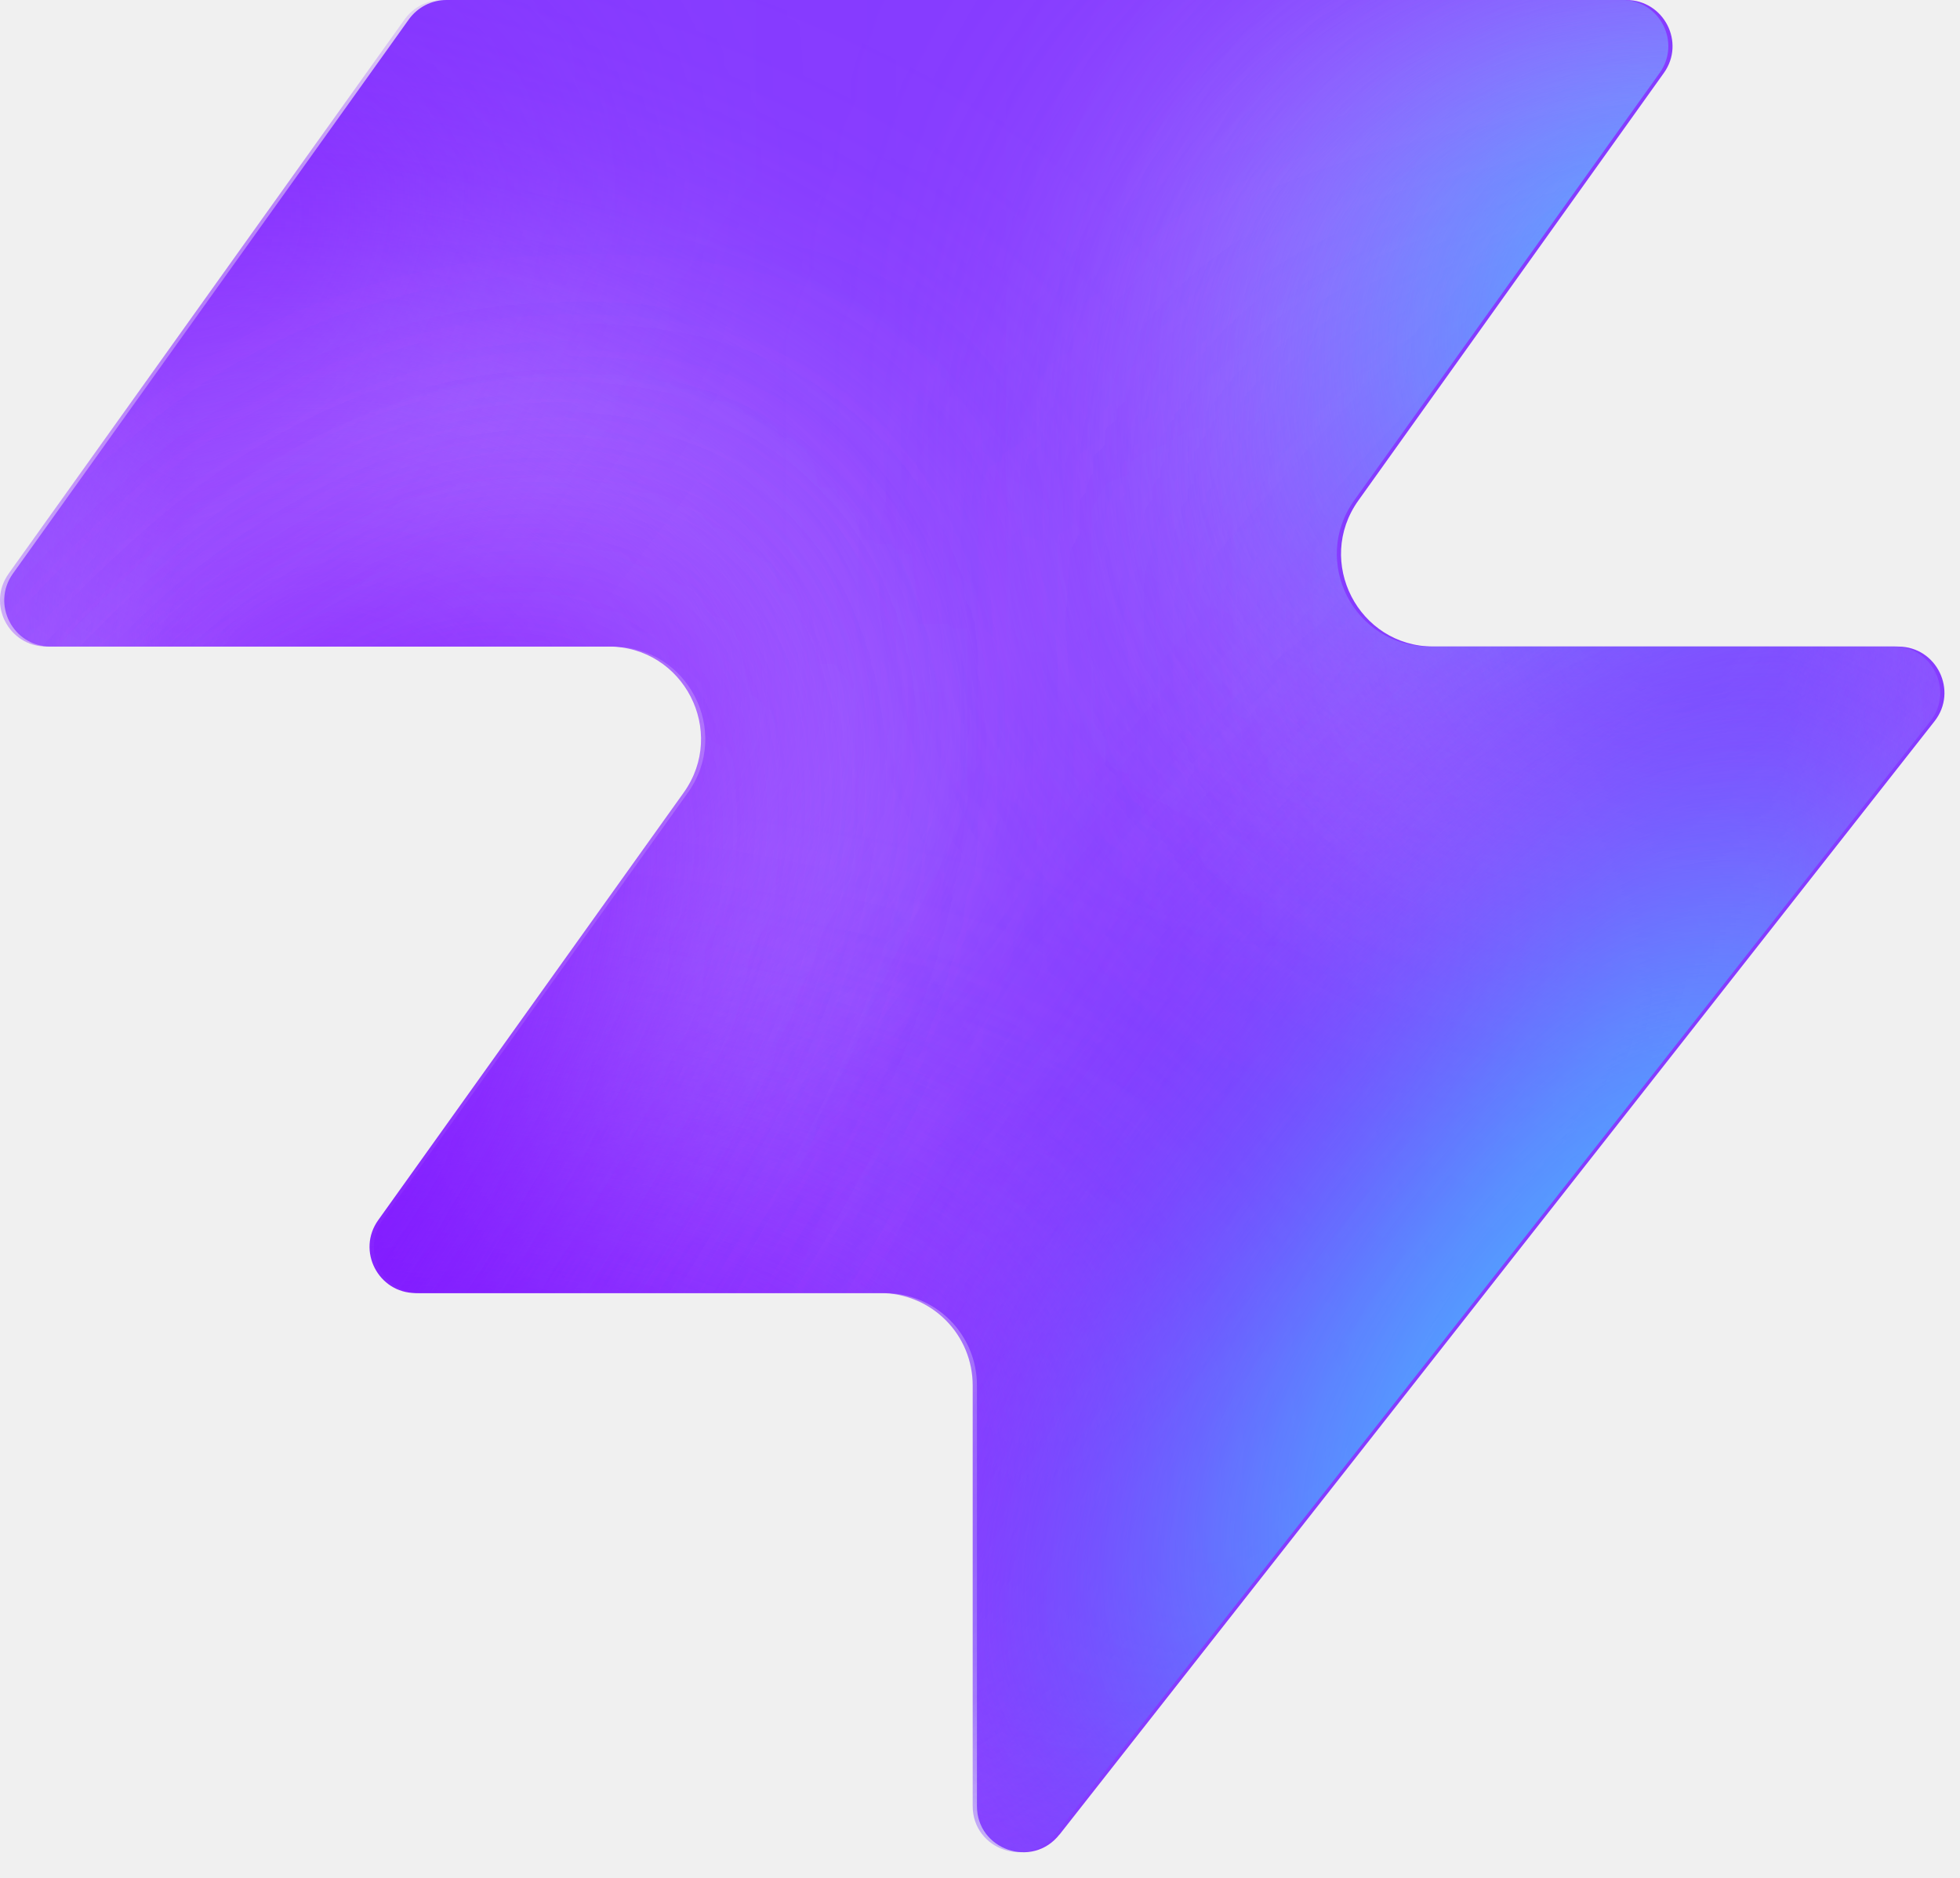
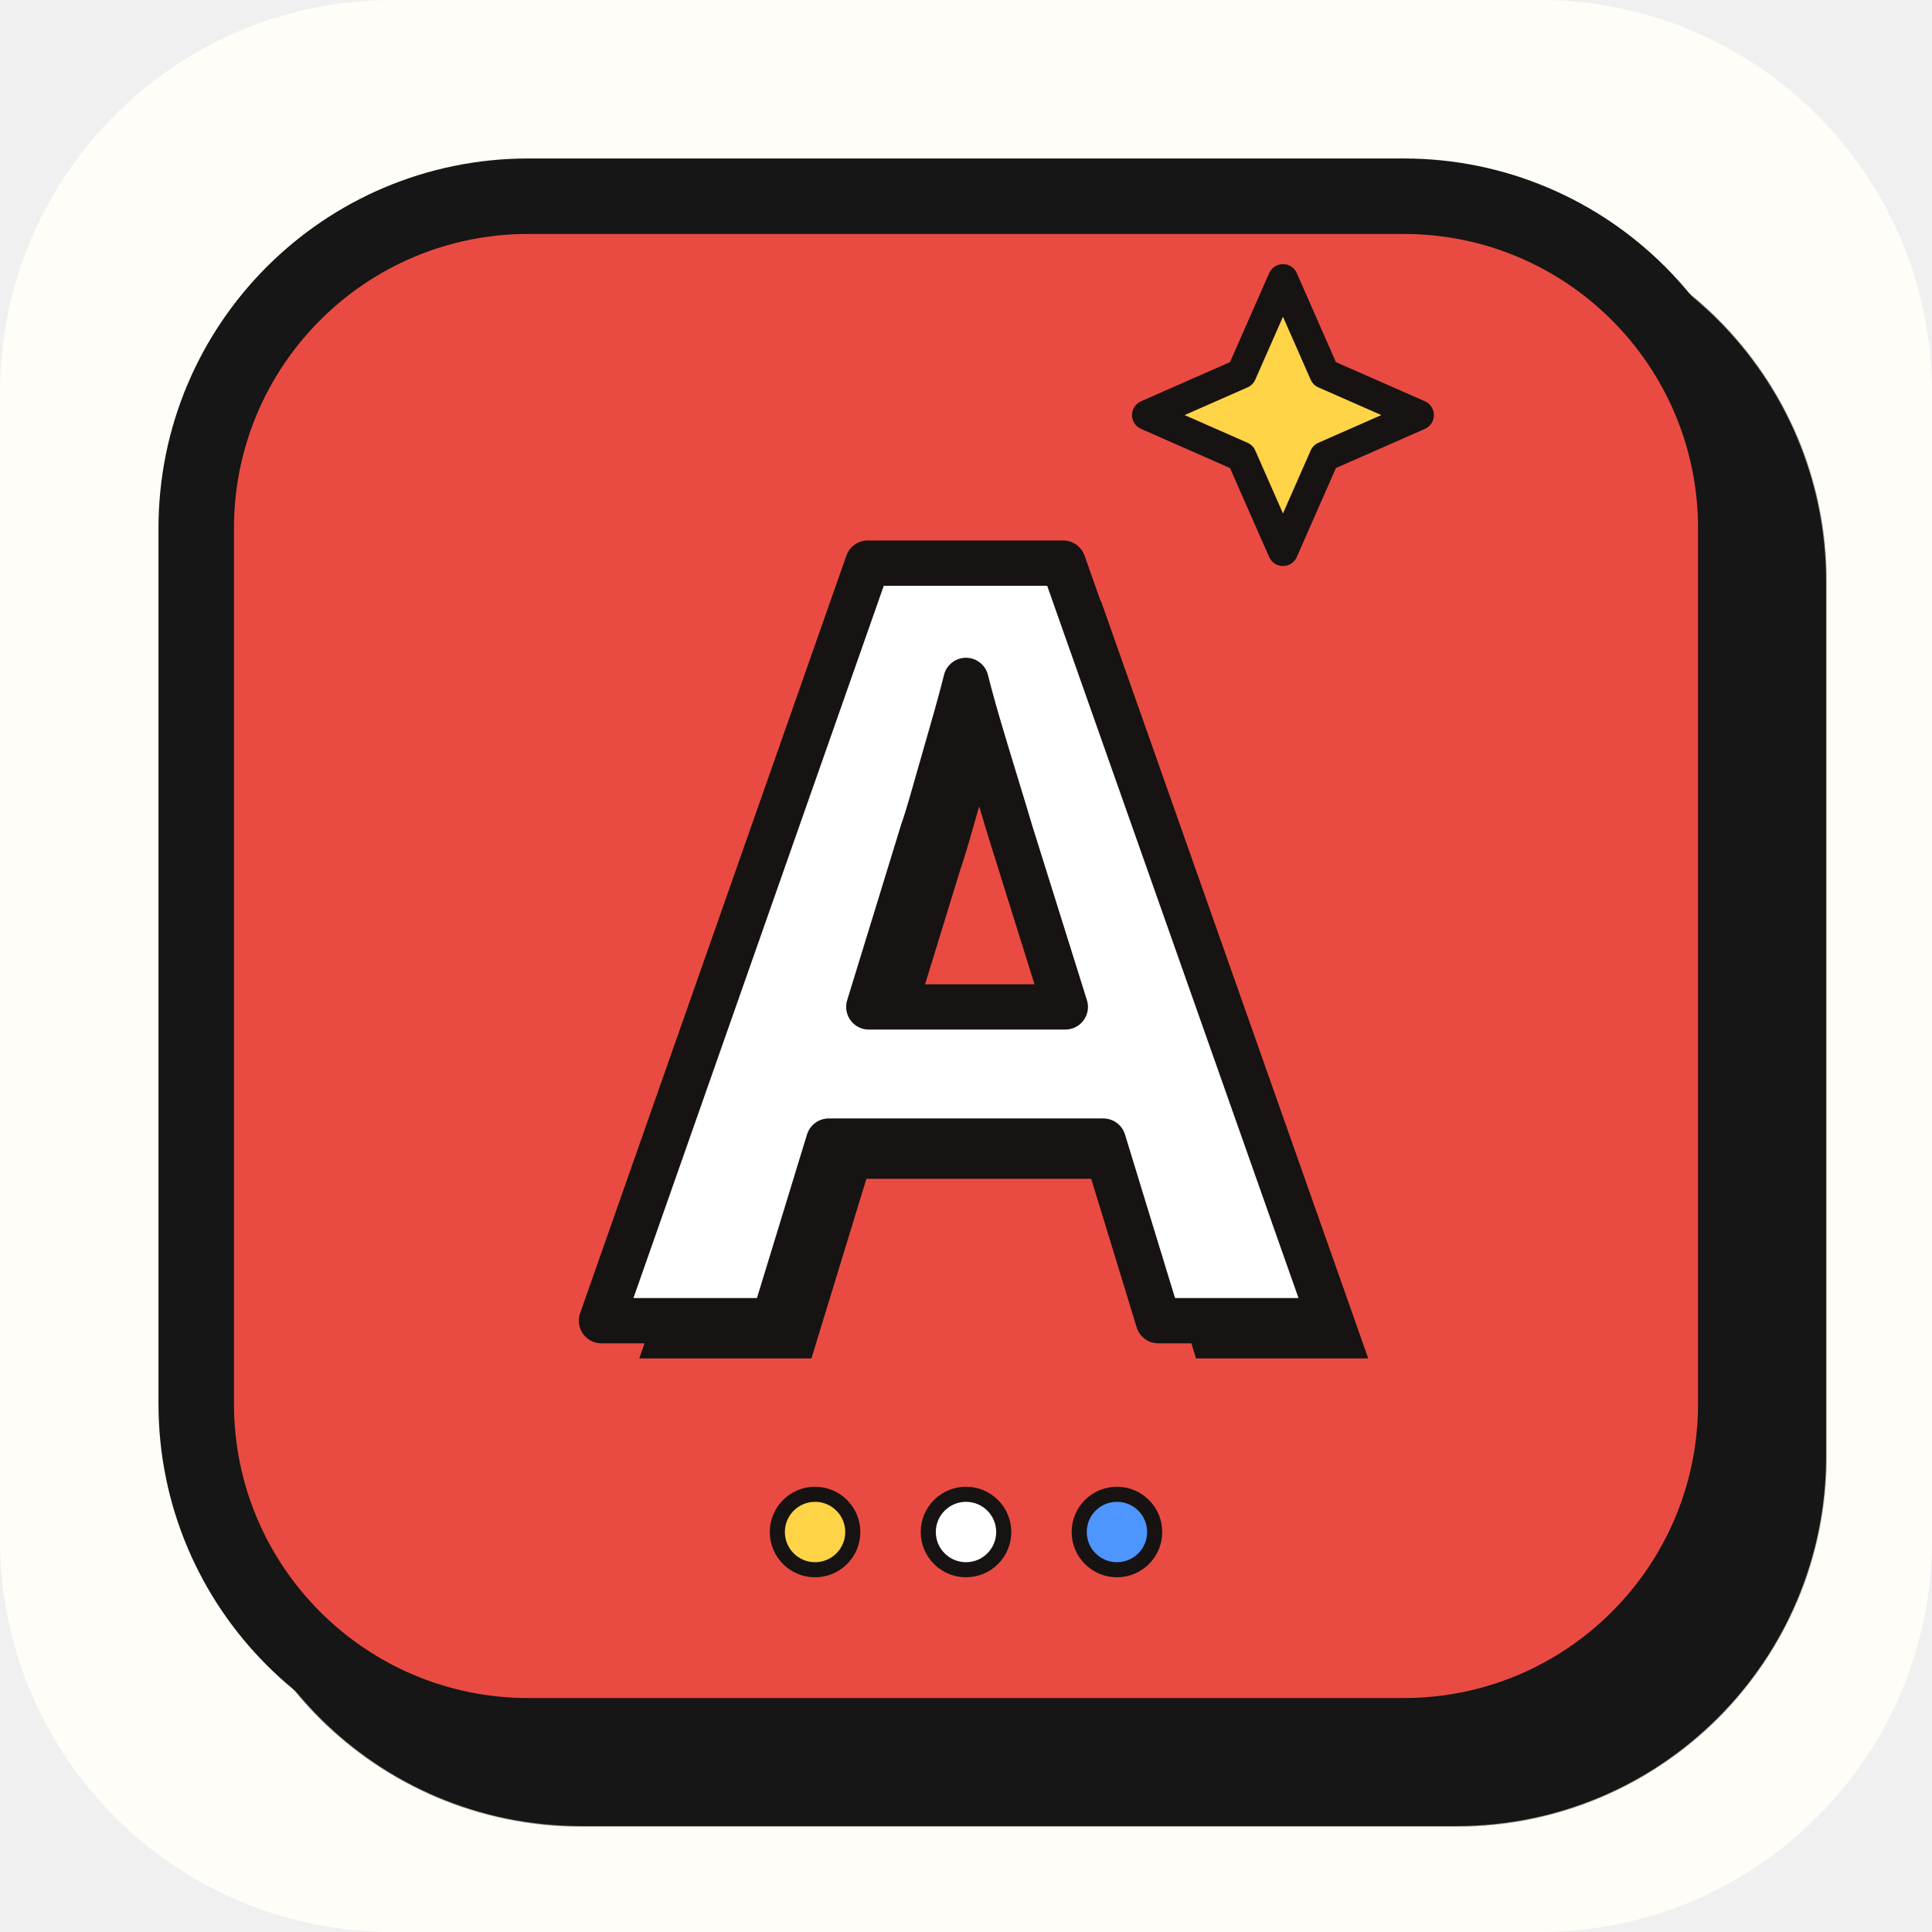
- <svg xmlns="http://www.w3.org/2000/svg" width="48" height="46" fill="none" viewBox="0 0 48 46">
-   <path fill="#863bff" d="M25.946 44.938c-.664.845-2.021.375-2.021-.698V33.937a2.26 2.26 0 0 0-2.262-2.262H10.287c-.92 0-1.456-1.04-.92-1.788l7.48-10.471c1.07-1.497 0-3.578-1.842-3.578H1.237c-.92 0-1.456-1.04-.92-1.788L10.013.474c.214-.297.556-.474.92-.474h28.894c.92 0 1.456 1.04.92 1.788l-7.48 10.471c-1.07 1.498 0 3.579 1.842 3.579h11.377c.943 0 1.473 1.088.89 1.83L25.947 44.94z" style="fill:#863bff;fill:color(display-p3 .525 .23 1);fill-opacity:1" />
-   <mask id="a" width="48" height="46" x="0" y="0" maskUnits="userSpaceOnUse" style="mask-type:alpha">
-     <path fill="#000" d="M25.842 44.938c-.664.844-2.021.375-2.021-.698V33.937a2.26 2.26 0 0 0-2.262-2.262H10.183c-.92 0-1.456-1.04-.92-1.788l7.48-10.471c1.07-1.498 0-3.579-1.842-3.579H1.133c-.92 0-1.456-1.04-.92-1.787L9.91.473c.214-.297.556-.474.92-.474h28.894c.92 0 1.456 1.04.92 1.788l-7.48 10.471c-1.07 1.498 0 3.578 1.842 3.578h11.377c.943 0 1.473 1.088.89 1.832L25.843 44.94z" style="fill:#000;fill-opacity:1" />
-   </mask>
-   <g mask="url(#a)">
-     <g filter="url(#b)">
-       <ellipse cx="5.508" cy="14.704" fill="#ede6ff" rx="5.508" ry="14.704" style="fill:#ede6ff;fill:color(display-p3 .927 .903 1);fill-opacity:1" transform="matrix(.00324 1 1 -.00324 -4.47 31.516)" />
-     </g>
-     <g filter="url(#c)">
-       <ellipse cx="10.399" cy="29.851" fill="#ede6ff" rx="10.399" ry="29.851" style="fill:#ede6ff;fill:color(display-p3 .927 .903 1);fill-opacity:1" transform="matrix(.00324 1 1 -.00324 -39.328 7.883)" />
-     </g>
-     <g filter="url(#d)">
-       <ellipse cx="5.508" cy="30.487" fill="#7e14ff" rx="5.508" ry="30.487" style="fill:#7e14ff;fill:color(display-p3 .492 .077 1);fill-opacity:1" transform="rotate(89.814 -25.913 -14.639)scale(1 -1)" />
-     </g>
-     <g filter="url(#e)">
-       <ellipse cx="5.508" cy="30.599" fill="#7e14ff" rx="5.508" ry="30.599" style="fill:#7e14ff;fill:color(display-p3 .492 .077 1);fill-opacity:1" transform="rotate(89.814 -32.644 -3.334)scale(1 -1)" />
-     </g>
-     <g filter="url(#f)">
-       <ellipse cx="5.508" cy="30.599" fill="#7e14ff" rx="5.508" ry="30.599" style="fill:#7e14ff;fill:color(display-p3 .492 .077 1);fill-opacity:1" transform="matrix(.00324 1 1 -.00324 -34.34 30.47)" />
-     </g>
-     <g filter="url(#g)">
-       <ellipse cx="14.072" cy="22.078" fill="#ede6ff" rx="14.072" ry="22.078" style="fill:#ede6ff;fill:color(display-p3 .927 .903 1);fill-opacity:1" transform="rotate(93.35 24.506 48.493)scale(-1 1)" />
-     </g>
-     <g filter="url(#h)">
-       <ellipse cx="3.47" cy="21.501" fill="#7e14ff" rx="3.47" ry="21.501" style="fill:#7e14ff;fill:color(display-p3 .492 .077 1);fill-opacity:1" transform="rotate(89.009 28.708 47.59)scale(-1 1)" />
-     </g>
-     <g filter="url(#i)">
-       <ellipse cx="3.47" cy="21.501" fill="#7e14ff" rx="3.47" ry="21.501" style="fill:#7e14ff;fill:color(display-p3 .492 .077 1);fill-opacity:1" transform="rotate(89.009 28.708 47.59)scale(-1 1)" />
-     </g>
-     <g filter="url(#j)">
-       <ellipse cx=".387" cy="8.972" fill="#7e14ff" rx="4.407" ry="29.108" style="fill:#7e14ff;fill:color(display-p3 .492 .077 1);fill-opacity:1" transform="rotate(39.51 .387 8.972)" />
-     </g>
-     <g filter="url(#k)">
-       <ellipse cx="47.523" cy="-6.092" fill="#7e14ff" rx="4.407" ry="29.108" style="fill:#7e14ff;fill:color(display-p3 .492 .077 1);fill-opacity:1" transform="rotate(37.892 47.523 -6.092)" />
-     </g>
-     <g filter="url(#l)">
-       <ellipse cx="41.412" cy="6.333" fill="#47bfff" rx="5.971" ry="9.665" style="fill:#47bfff;fill:color(display-p3 .28 .748 1);fill-opacity:1" transform="rotate(37.892 41.412 6.333)" />
-     </g>
-     <g filter="url(#m)">
-       <ellipse cx="-1.879" cy="38.332" fill="#7e14ff" rx="4.407" ry="29.108" style="fill:#7e14ff;fill:color(display-p3 .492 .077 1);fill-opacity:1" transform="rotate(37.892 -1.88 38.332)" />
-     </g>
-     <g filter="url(#n)">
-       <ellipse cx="-1.879" cy="38.332" fill="#7e14ff" rx="4.407" ry="29.108" style="fill:#7e14ff;fill:color(display-p3 .492 .077 1);fill-opacity:1" transform="rotate(37.892 -1.88 38.332)" />
-     </g>
-     <g filter="url(#o)">
-       <ellipse cx="35.651" cy="29.907" fill="#7e14ff" rx="4.407" ry="29.108" style="fill:#7e14ff;fill:color(display-p3 .492 .077 1);fill-opacity:1" transform="rotate(37.892 35.651 29.907)" />
-     </g>
-     <g filter="url(#p)">
-       <ellipse cx="38.418" cy="32.4" fill="#47bfff" rx="5.971" ry="15.297" style="fill:#47bfff;fill:color(display-p3 .28 .748 1);fill-opacity:1" transform="rotate(37.892 38.418 32.4)" />
-     </g>
-   </g>
+ <svg xmlns="http://www.w3.org/2000/svg" width="512" height="512" viewBox="0 0 512 512">
  <defs>
-     <filter id="b" width="60.045" height="41.654" x="-19.77" y="16.149" color-interpolation-filters="sRGB" filterUnits="userSpaceOnUse">
-       <feFlood flood-opacity="0" result="BackgroundImageFix" />
-       <feBlend in="SourceGraphic" in2="BackgroundImageFix" result="shape" />
-       <feGaussianBlur result="effect1_foregroundBlur_2002_17158" stdDeviation="7.659" />
-     </filter>
-     <filter id="c" width="90.34" height="51.437" x="-54.613" y="-7.533" color-interpolation-filters="sRGB" filterUnits="userSpaceOnUse">
-       <feFlood flood-opacity="0" result="BackgroundImageFix" />
-       <feBlend in="SourceGraphic" in2="BackgroundImageFix" result="shape" />
-       <feGaussianBlur result="effect1_foregroundBlur_2002_17158" stdDeviation="7.659" />
-     </filter>
-     <filter id="d" width="79.355" height="29.4" x="-49.64" y="2.03" color-interpolation-filters="sRGB" filterUnits="userSpaceOnUse">
-       <feFlood flood-opacity="0" result="BackgroundImageFix" />
-       <feBlend in="SourceGraphic" in2="BackgroundImageFix" result="shape" />
-       <feGaussianBlur result="effect1_foregroundBlur_2002_17158" stdDeviation="4.596" />
-     </filter>
-     <filter id="e" width="79.579" height="29.4" x="-45.045" y="20.029" color-interpolation-filters="sRGB" filterUnits="userSpaceOnUse">
-       <feFlood flood-opacity="0" result="BackgroundImageFix" />
-       <feBlend in="SourceGraphic" in2="BackgroundImageFix" result="shape" />
-       <feGaussianBlur result="effect1_foregroundBlur_2002_17158" stdDeviation="4.596" />
-     </filter>
-     <filter id="f" width="79.579" height="29.4" x="-43.513" y="21.178" color-interpolation-filters="sRGB" filterUnits="userSpaceOnUse">
-       <feFlood flood-opacity="0" result="BackgroundImageFix" />
-       <feBlend in="SourceGraphic" in2="BackgroundImageFix" result="shape" />
-       <feGaussianBlur result="effect1_foregroundBlur_2002_17158" stdDeviation="4.596" />
-     </filter>
-     <filter id="g" width="74.749" height="58.852" x="15.756" y="-17.901" color-interpolation-filters="sRGB" filterUnits="userSpaceOnUse">
-       <feFlood flood-opacity="0" result="BackgroundImageFix" />
-       <feBlend in="SourceGraphic" in2="BackgroundImageFix" result="shape" />
-       <feGaussianBlur result="effect1_foregroundBlur_2002_17158" stdDeviation="7.659" />
-     </filter>
-     <filter id="h" width="61.377" height="25.362" x="23.548" y="2.284" color-interpolation-filters="sRGB" filterUnits="userSpaceOnUse">
-       <feFlood flood-opacity="0" result="BackgroundImageFix" />
-       <feBlend in="SourceGraphic" in2="BackgroundImageFix" result="shape" />
-       <feGaussianBlur result="effect1_foregroundBlur_2002_17158" stdDeviation="4.596" />
-     </filter>
-     <filter id="i" width="61.377" height="25.362" x="23.548" y="2.284" color-interpolation-filters="sRGB" filterUnits="userSpaceOnUse">
-       <feFlood flood-opacity="0" result="BackgroundImageFix" />
-       <feBlend in="SourceGraphic" in2="BackgroundImageFix" result="shape" />
-       <feGaussianBlur result="effect1_foregroundBlur_2002_17158" stdDeviation="4.596" />
-     </filter>
-     <filter id="j" width="56.045" height="63.649" x="-27.636" y="-22.853" color-interpolation-filters="sRGB" filterUnits="userSpaceOnUse">
-       <feFlood flood-opacity="0" result="BackgroundImageFix" />
-       <feBlend in="SourceGraphic" in2="BackgroundImageFix" result="shape" />
-       <feGaussianBlur result="effect1_foregroundBlur_2002_17158" stdDeviation="4.596" />
-     </filter>
-     <filter id="k" width="54.814" height="64.646" x="20.116" y="-38.415" color-interpolation-filters="sRGB" filterUnits="userSpaceOnUse">
-       <feFlood flood-opacity="0" result="BackgroundImageFix" />
-       <feBlend in="SourceGraphic" in2="BackgroundImageFix" result="shape" />
-       <feGaussianBlur result="effect1_foregroundBlur_2002_17158" stdDeviation="4.596" />
-     </filter>
-     <filter id="l" width="33.541" height="35.313" x="24.641" y="-11.323" color-interpolation-filters="sRGB" filterUnits="userSpaceOnUse">
-       <feFlood flood-opacity="0" result="BackgroundImageFix" />
-       <feBlend in="SourceGraphic" in2="BackgroundImageFix" result="shape" />
-       <feGaussianBlur result="effect1_foregroundBlur_2002_17158" stdDeviation="4.596" />
-     </filter>
-     <filter id="m" width="54.814" height="64.646" x="-29.286" y="6.009" color-interpolation-filters="sRGB" filterUnits="userSpaceOnUse">
-       <feFlood flood-opacity="0" result="BackgroundImageFix" />
-       <feBlend in="SourceGraphic" in2="BackgroundImageFix" result="shape" />
-       <feGaussianBlur result="effect1_foregroundBlur_2002_17158" stdDeviation="4.596" />
-     </filter>
-     <filter id="n" width="54.814" height="64.646" x="-29.286" y="6.009" color-interpolation-filters="sRGB" filterUnits="userSpaceOnUse">
-       <feFlood flood-opacity="0" result="BackgroundImageFix" />
-       <feBlend in="SourceGraphic" in2="BackgroundImageFix" result="shape" />
-       <feGaussianBlur result="effect1_foregroundBlur_2002_17158" stdDeviation="4.596" />
-     </filter>
-     <filter id="o" width="54.814" height="64.646" x="8.244" y="-2.416" color-interpolation-filters="sRGB" filterUnits="userSpaceOnUse">
-       <feFlood flood-opacity="0" result="BackgroundImageFix" />
-       <feBlend in="SourceGraphic" in2="BackgroundImageFix" result="shape" />
-       <feGaussianBlur result="effect1_foregroundBlur_2002_17158" stdDeviation="4.596" />
-     </filter>
-     <filter id="p" width="39.409" height="43.623" x="18.713" y="10.588" color-interpolation-filters="sRGB" filterUnits="userSpaceOnUse">
-       <feFlood flood-opacity="0" result="BackgroundImageFix" />
-       <feBlend in="SourceGraphic" in2="BackgroundImageFix" result="shape" />
-       <feGaussianBlur result="effect1_foregroundBlur_2002_17158" stdDeviation="4.596" />
+     <filter id="shadow" x="-5%" y="-5%" width="115%" height="115%">
+       <feDropShadow dx="14" dy="14" stdDeviation="0" flood-color="#171313" />
    </filter>
  </defs>
+   <rect width="512" height="512" rx="104" fill="#FFFDF8" />
+   <rect x="52" y="52" width="408" height="408" rx="88" fill="#E94B43" stroke="#171313" stroke-width="20" filter="url(#shadow)" />
+   <g transform="translate(340, 110)">
+     <path d="M0 -36 L11 -11 L36 0 L11 11 L0 36 L-11 11 L-36 0 L-11 -11 Z" fill="#FFD447" stroke="#171313" stroke-width="8" stroke-linejoin="round" />
+   </g>
+   <text x="266" y="360" font-family="'Space Grotesk', 'Arial Black', sans-serif" font-weight="900" font-size="280" fill="#171313" text-anchor="middle">A</text>
+   <text x="256" y="350" font-family="'Space Grotesk', 'Arial Black', sans-serif" font-weight="900" font-size="280" fill="#FFFFFF" stroke="#171313" stroke-width="12" stroke-linejoin="round" text-anchor="middle">A</text>
+   <circle cx="216" cy="406" r="10" fill="#FFD447" stroke="#171313" stroke-width="4" />
+   <circle cx="256" cy="406" r="10" fill="#FFFFFF" stroke="#171313" stroke-width="4" />
+   <circle cx="296" cy="406" r="10" fill="#4D96FF" stroke="#171313" stroke-width="4" />
</svg>
